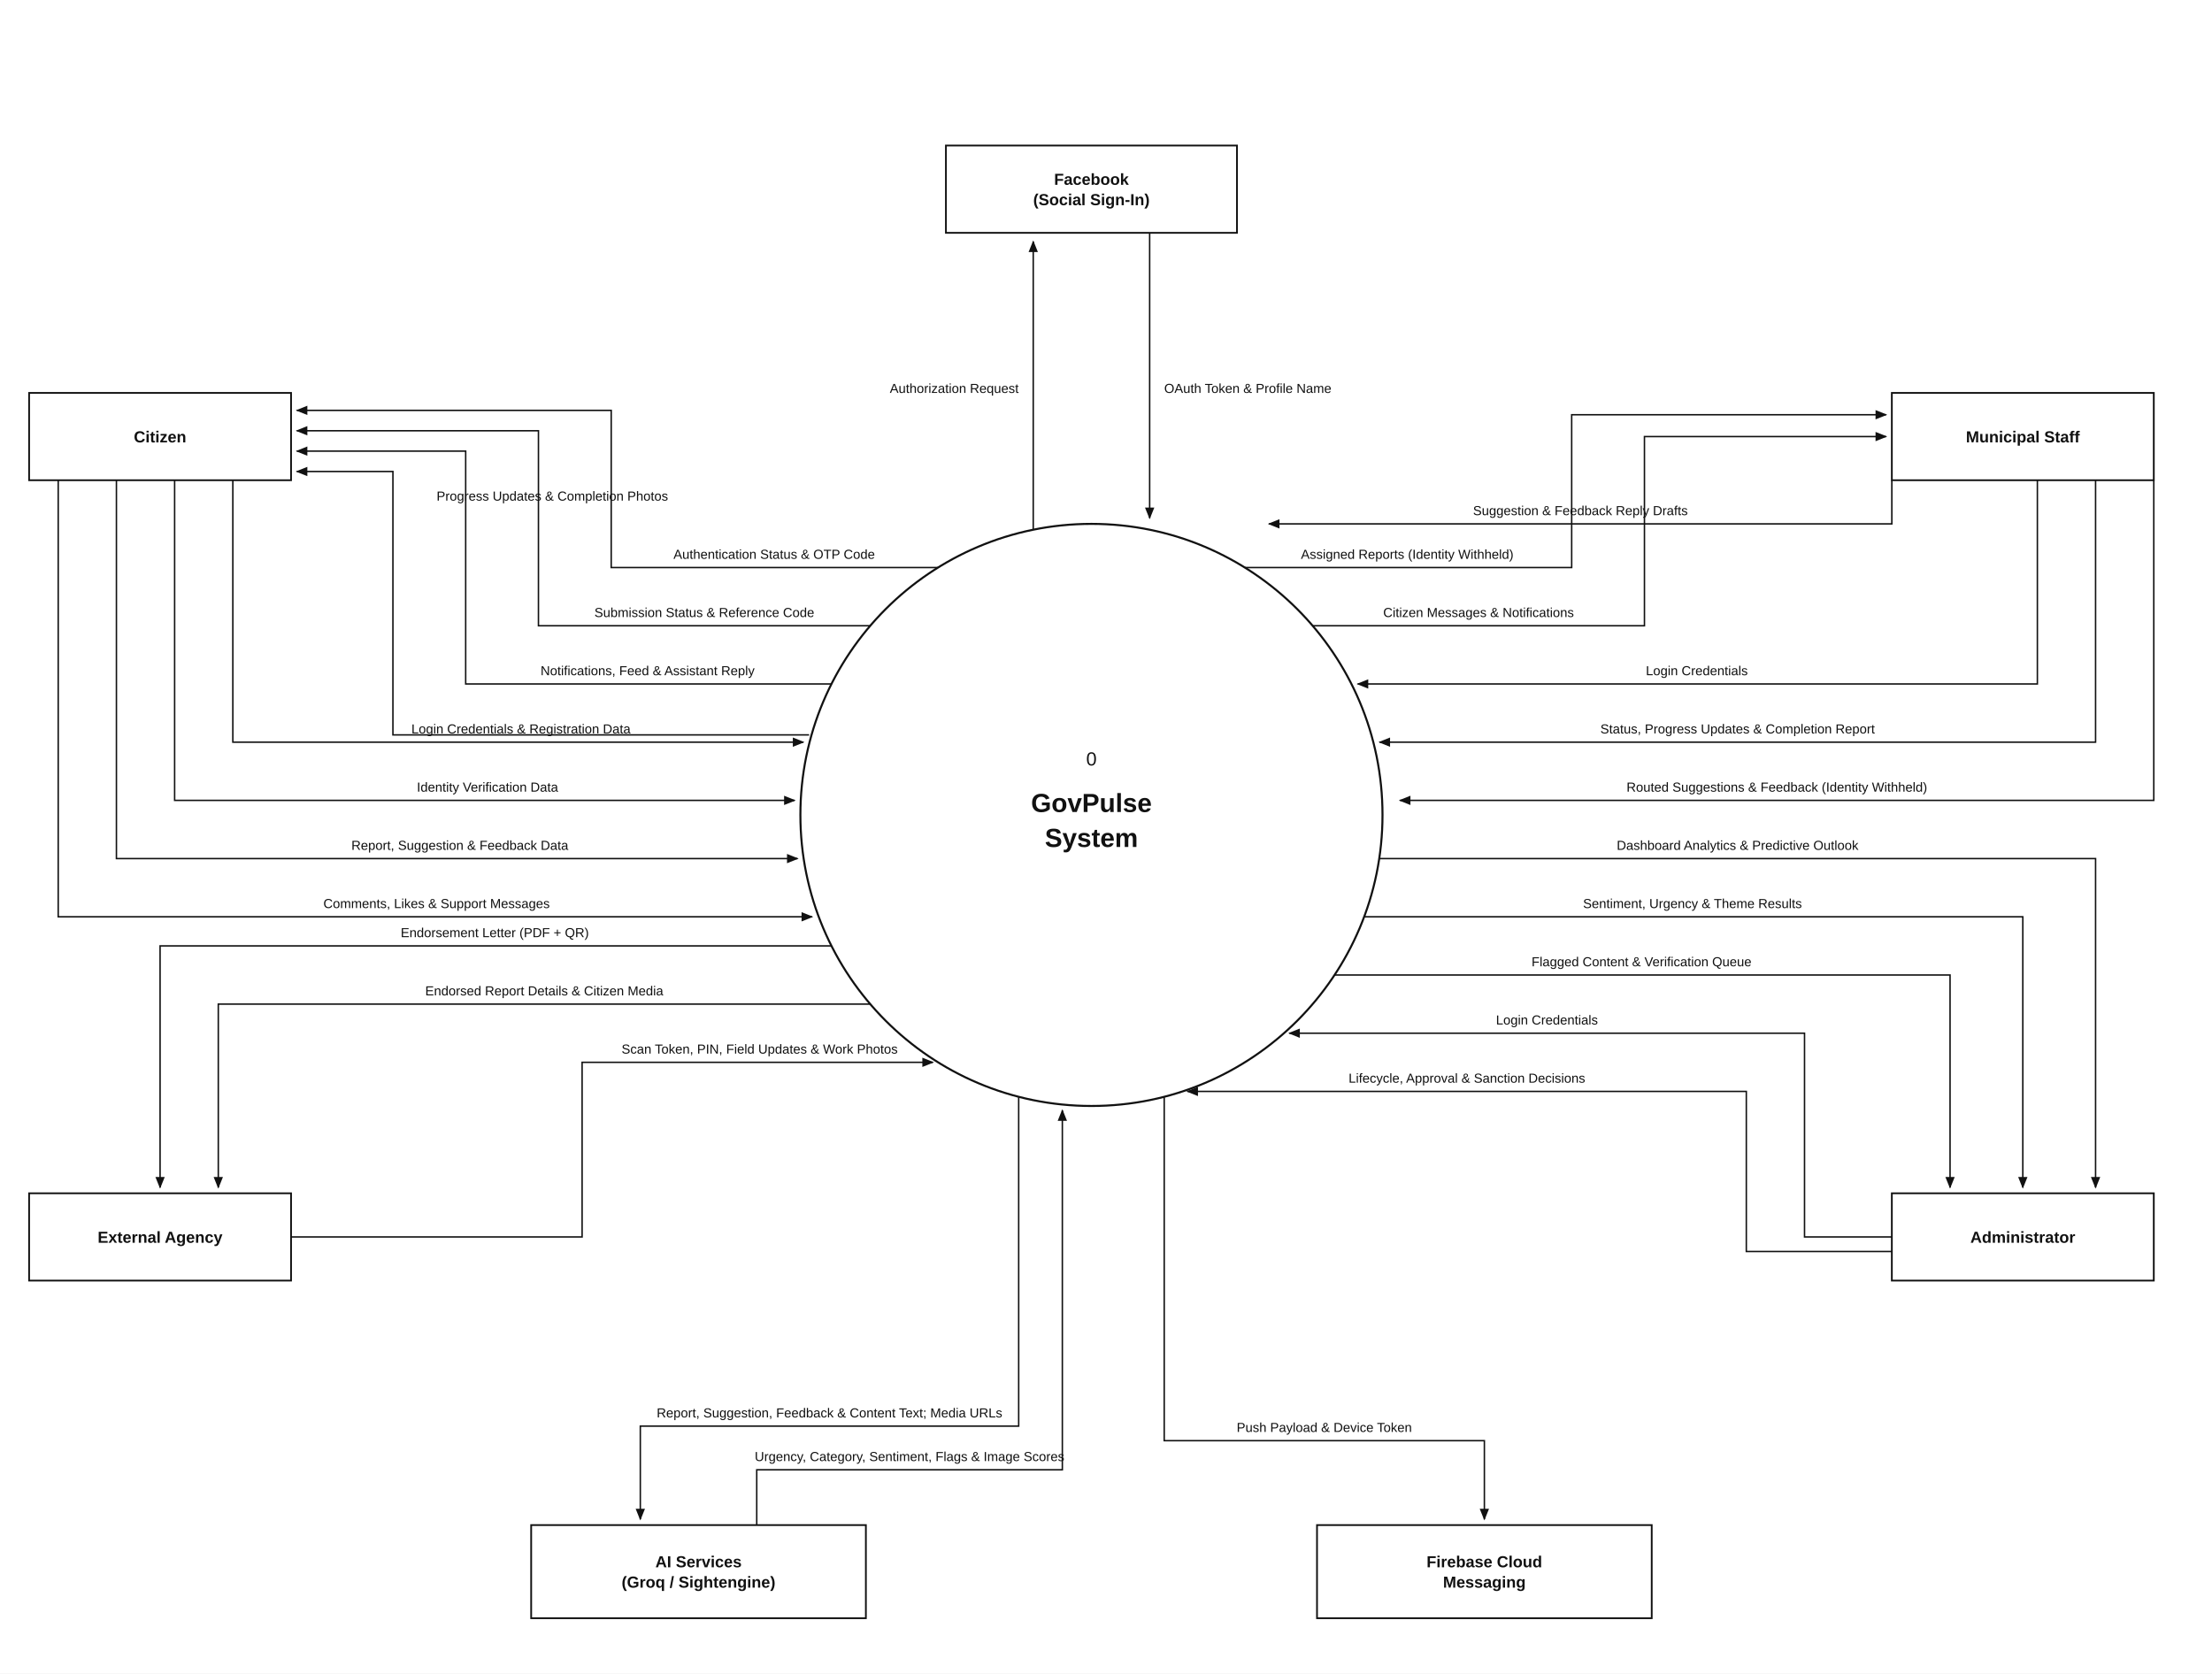
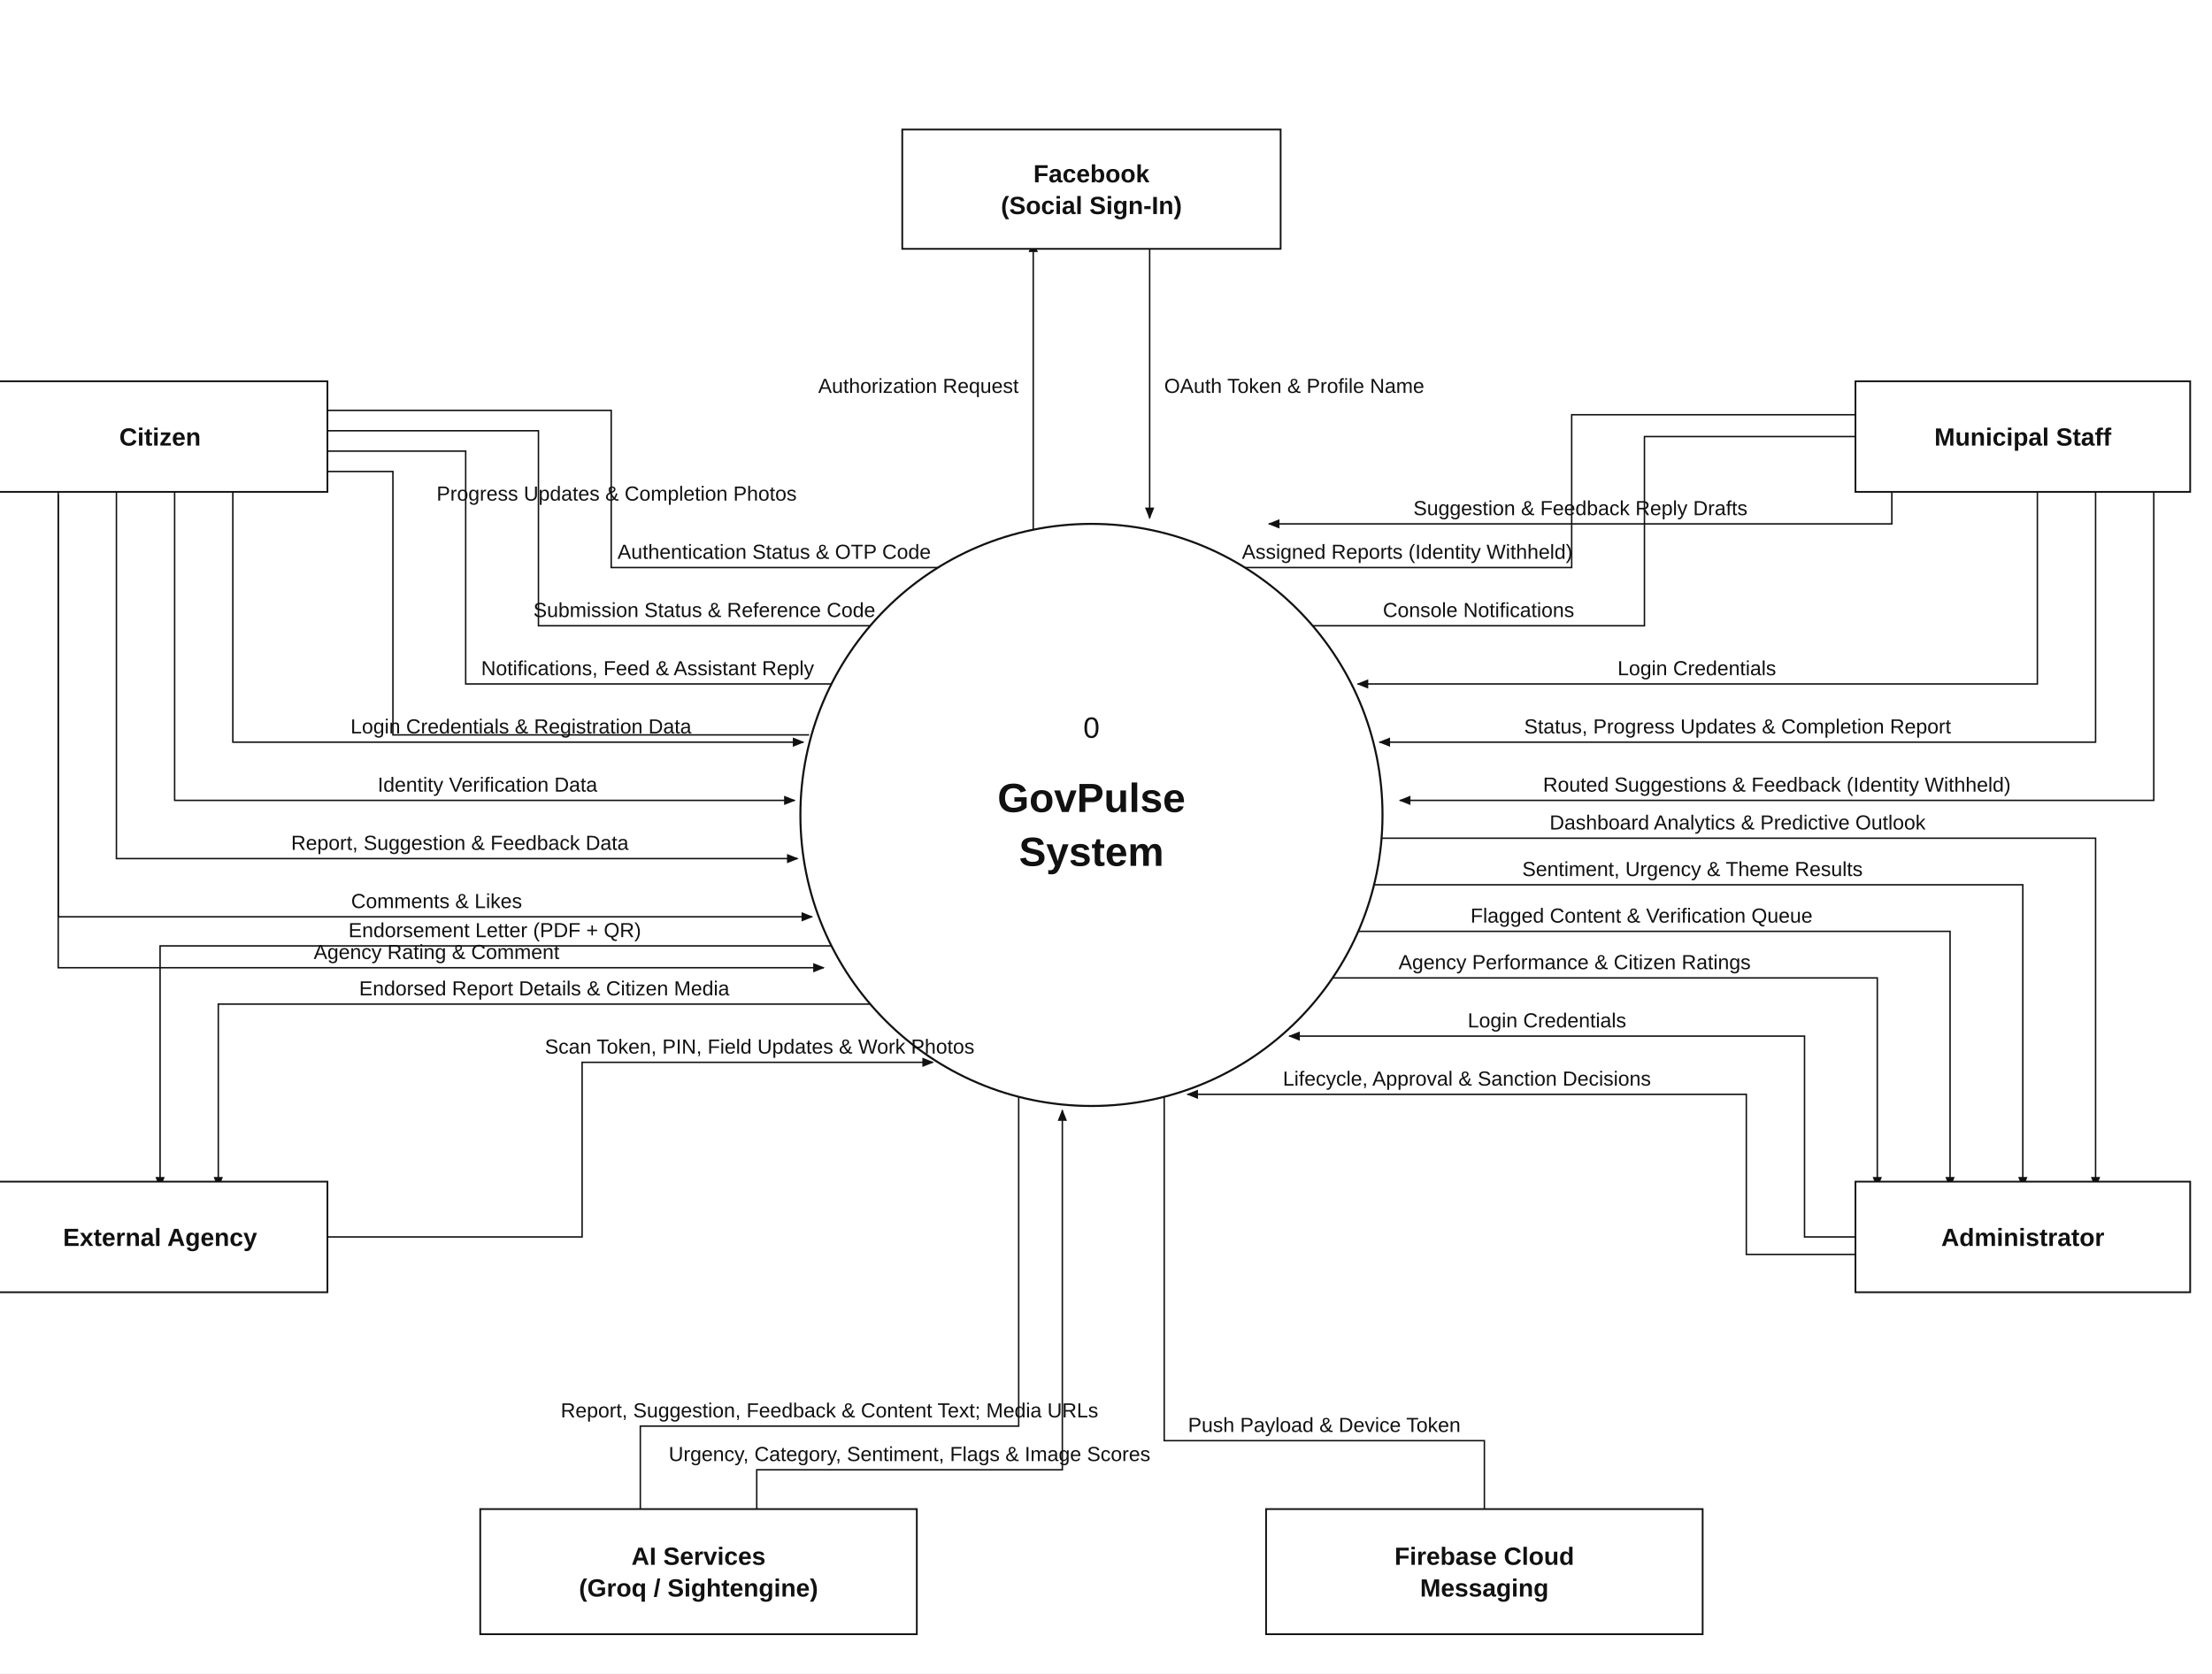
<svg xmlns="http://www.w3.org/2000/svg" viewBox="0 0 1520 1150" width="1520" height="1150">
  <rect x="0" y="0" width="1520" height="1150" fill="#ffffff" />
  <defs>
    <marker id="ca" viewBox="0 0 10 10" refX="9" refY="5" markerWidth="8" markerHeight="8" orient="auto">
      <polygon points="0,1 10,5 0,9" fill="#111" />
    </marker>
  </defs>
  <path d="M645,390 H420 V282 H204" fill="none" stroke="#111" stroke-width="1" marker-end="url(#ca)" />
  <path d="M598,430 H370 V296 H204" fill="none" stroke="#111" stroke-width="1" marker-end="url(#ca)" />
  <path d="M571,470 H320 V310 H204" fill="none" stroke="#111" stroke-width="1" marker-end="url(#ca)" />
  <path d="M556,505 H270 V324 H204" fill="none" stroke="#111" stroke-width="1" marker-end="url(#ca)" />
  <path d="M160,330 V510 H552" fill="none" stroke="#111" stroke-width="1" marker-end="url(#ca)" />
  <path d="M120,330 V550 H546" fill="none" stroke="#111" stroke-width="1" marker-end="url(#ca)" />
  <path d="M80,330 V590 H548" fill="none" stroke="#111" stroke-width="1" marker-end="url(#ca)" />
  <path d="M40,330 V630 H558" fill="none" stroke="#111" stroke-width="1" marker-end="url(#ca)" />
+   <path d="M40,340 V665 H566" fill="none" stroke="#111" stroke-width="1" marker-end="url(#ca)" />
  <path d="M571,650 H110 V816" fill="none" stroke="#111" stroke-width="1" marker-end="url(#ca)" />
  <path d="M598,690 H150 V816" fill="none" stroke="#111" stroke-width="1" marker-end="url(#ca)" />
  <path d="M200,850 H400 V730 H641" fill="none" stroke="#111" stroke-width="1" marker-end="url(#ca)" />
  <path d="M855,390 H1080 V285 H1296" fill="none" stroke="#111" stroke-width="1" marker-end="url(#ca)" />
  <path d="M902,430 H1130 V300 H1296" fill="none" stroke="#111" stroke-width="1" marker-end="url(#ca)" />
  <path d="M1400,330 V470 H933" fill="none" stroke="#111" stroke-width="1" marker-end="url(#ca)" />
  <path d="M1440,330 V510 H948" fill="none" stroke="#111" stroke-width="1" marker-end="url(#ca)" />
  <path d="M1480,330 V550 H962" fill="none" stroke="#111" stroke-width="1" marker-end="url(#ca)" />
  <path d="M1300,330 V360 H872" fill="none" stroke="#111" stroke-width="1" marker-end="url(#ca)" />
-   <path d="M948,590 H1440 V816" fill="none" stroke="#111" stroke-width="1" marker-end="url(#ca)" />
-   <path d="M937,630 H1390 V816" fill="none" stroke="#111" stroke-width="1" marker-end="url(#ca)" />
-   <path d="M917,670 H1340 V816" fill="none" stroke="#111" stroke-width="1" marker-end="url(#ca)" />
-   <path d="M1300,850 H1240 V710 H886" fill="none" stroke="#111" stroke-width="1" marker-end="url(#ca)" />
-   <path d="M1300,860 H1200 V750 H816" fill="none" stroke="#111" stroke-width="1" marker-end="url(#ca)" />
+   <path d="M948,576 H1440 V816" fill="none" stroke="#111" stroke-width="1" marker-end="url(#ca)" />
+   <path d="M937,608 H1390 V816" fill="none" stroke="#111" stroke-width="1" marker-end="url(#ca)" />
+   <path d="M917,640 H1340 V816" fill="none" stroke="#111" stroke-width="1" marker-end="url(#ca)" />
+   <path d="M899,672 H1290 V816" fill="none" stroke="#111" stroke-width="1" marker-end="url(#ca)" />
+   <path d="M1300,850 H1240 V712 H886" fill="none" stroke="#111" stroke-width="1" marker-end="url(#ca)" />
+   <path d="M1300,862 H1200 V752 H816" fill="none" stroke="#111" stroke-width="1" marker-end="url(#ca)" />
  <path d="M710,364 V166" fill="none" stroke="#111" stroke-width="1" marker-end="url(#ca)" />
  <path d="M790,160 V356" fill="none" stroke="#111" stroke-width="1" marker-end="url(#ca)" />
  <path d="M700,754 V980 H440 V1044" fill="none" stroke="#111" stroke-width="1" marker-end="url(#ca)" />
  <path d="M520,1048 V1010 H730 V763" fill="none" stroke="#111" stroke-width="1" marker-end="url(#ca)" />
  <path d="M800,754 V990 H1020 V1044" fill="none" stroke="#111" stroke-width="1" marker-end="url(#ca)" />
  <circle cx="750" cy="560" r="200" fill="#fff" stroke="#111" stroke-width="1.4" />
-   <text x="750" y="526" text-anchor="middle" font-family="Segoe UI, Calibri, Arial, sans-serif" font-size="13" fill="#111">0</text>
-   <text x="750" y="558" text-anchor="middle" font-family="Segoe UI, Calibri, Arial, sans-serif" font-size="18" font-weight="600" fill="#111">GovPulse</text>
-   <text x="750" y="582" text-anchor="middle" font-family="Segoe UI, Calibri, Arial, sans-serif" font-size="18" font-weight="600" fill="#111">System</text>
-   <rect x="20.0" y="270.0" width="180" height="60" fill="#fff" stroke="#111" stroke-width="1.2" />
-   <text x="110.0" y="304.0" text-anchor="middle" font-family="Segoe UI, Calibri, Arial, sans-serif" font-size="11" font-weight="600" fill="#111">Citizen</text>
-   <rect x="20.0" y="820.0" width="180" height="60" fill="#fff" stroke="#111" stroke-width="1.2" />
-   <text x="110.0" y="854.0" text-anchor="middle" font-family="Segoe UI, Calibri, Arial, sans-serif" font-size="11" font-weight="600" fill="#111">External Agency</text>
-   <rect x="1300.0" y="270.0" width="180" height="60" fill="#fff" stroke="#111" stroke-width="1.2" />
-   <text x="1390.0" y="304.0" text-anchor="middle" font-family="Segoe UI, Calibri, Arial, sans-serif" font-size="11" font-weight="600" fill="#111">Municipal Staff</text>
-   <rect x="1300.0" y="820.0" width="180" height="60" fill="#fff" stroke="#111" stroke-width="1.2" />
-   <text x="1390.0" y="854.0" text-anchor="middle" font-family="Segoe UI, Calibri, Arial, sans-serif" font-size="11" font-weight="600" fill="#111">Administrator</text>
-   <rect x="650.0" y="100.0" width="200" height="60" fill="#fff" stroke="#111" stroke-width="1.2" />
-   <text x="750.0" y="127.0" text-anchor="middle" font-family="Segoe UI, Calibri, Arial, sans-serif" font-size="11" font-weight="600" fill="#111">Facebook</text>
-   <text x="750.0" y="141.0" text-anchor="middle" font-family="Segoe UI, Calibri, Arial, sans-serif" font-size="11" font-weight="600" fill="#111">(Social Sign-In)</text>
-   <rect x="365.0" y="1048.0" width="230" height="64" fill="#fff" stroke="#111" stroke-width="1.2" />
-   <text x="480.0" y="1077.0" text-anchor="middle" font-family="Segoe UI, Calibri, Arial, sans-serif" font-size="11" font-weight="600" fill="#111">AI Services</text>
-   <text x="480.0" y="1091.0" text-anchor="middle" font-family="Segoe UI, Calibri, Arial, sans-serif" font-size="11" font-weight="600" fill="#111">(Groq / Sightengine)</text>
-   <rect x="905.0" y="1048.0" width="230" height="64" fill="#fff" stroke="#111" stroke-width="1.2" />
-   <text x="1020.0" y="1077.0" text-anchor="middle" font-family="Segoe UI, Calibri, Arial, sans-serif" font-size="11" font-weight="600" fill="#111">Firebase Cloud</text>
-   <text x="1020.0" y="1091.0" text-anchor="middle" font-family="Segoe UI, Calibri, Arial, sans-serif" font-size="11" font-weight="600" fill="#111">Messaging</text>
-   <text x="532.0" y="384.0" text-anchor="middle" font-family="Segoe UI, Calibri, Arial, sans-serif" font-size="9" fill="#111">Authentication Status &amp; OTP Code</text>
-   <text x="484.0" y="424.0" text-anchor="middle" font-family="Segoe UI, Calibri, Arial, sans-serif" font-size="9" fill="#111">Submission Status &amp; Reference Code</text>
-   <text x="445.0" y="464.0" text-anchor="middle" font-family="Segoe UI, Calibri, Arial, sans-serif" font-size="9" fill="#111">Notifications, Feed &amp; Assistant Reply</text>
-   <text x="300.0" y="344.0" text-anchor="start" font-family="Segoe UI, Calibri, Arial, sans-serif" font-size="9" fill="#111">Progress Updates &amp; Completion Photos</text>
-   <text x="358.0" y="504.0" text-anchor="middle" font-family="Segoe UI, Calibri, Arial, sans-serif" font-size="9" fill="#111">Login Credentials &amp; Registration Data</text>
-   <text x="335.0" y="544.0" text-anchor="middle" font-family="Segoe UI, Calibri, Arial, sans-serif" font-size="9" fill="#111">Identity Verification Data</text>
-   <text x="316.0" y="584.0" text-anchor="middle" font-family="Segoe UI, Calibri, Arial, sans-serif" font-size="9" fill="#111">Report, Suggestion &amp; Feedback Data</text>
-   <text x="300.0" y="624.0" text-anchor="middle" font-family="Segoe UI, Calibri, Arial, sans-serif" font-size="9" fill="#111">Comments, Likes &amp; Support Messages</text>
-   <text x="340.0" y="644.0" text-anchor="middle" font-family="Segoe UI, Calibri, Arial, sans-serif" font-size="9" fill="#111">Endorsement Letter (PDF + QR)</text>
-   <text x="374.0" y="684.0" text-anchor="middle" font-family="Segoe UI, Calibri, Arial, sans-serif" font-size="9" fill="#111">Endorsed Report Details &amp; Citizen Media</text>
-   <text x="522.0" y="724.0" text-anchor="middle" font-family="Segoe UI, Calibri, Arial, sans-serif" font-size="9" fill="#111">Scan Token, PIN, Field Updates &amp; Work Photos</text>
-   <text x="967.0" y="384.0" text-anchor="middle" font-family="Segoe UI, Calibri, Arial, sans-serif" font-size="9" fill="#111">Assigned Reports (Identity Withheld)</text>
-   <text x="1016.0" y="424.0" text-anchor="middle" font-family="Segoe UI, Calibri, Arial, sans-serif" font-size="9" fill="#111">Citizen Messages &amp; Notifications</text>
-   <text x="1166.0" y="464.0" text-anchor="middle" font-family="Segoe UI, Calibri, Arial, sans-serif" font-size="9" fill="#111">Login Credentials</text>
-   <text x="1194.0" y="504.0" text-anchor="middle" font-family="Segoe UI, Calibri, Arial, sans-serif" font-size="9" fill="#111">Status, Progress Updates &amp; Completion Report</text>
-   <text x="1221.0" y="544.0" text-anchor="middle" font-family="Segoe UI, Calibri, Arial, sans-serif" font-size="9" fill="#111">Routed Suggestions &amp; Feedback (Identity Withheld)</text>
-   <text x="1086.0" y="354.0" text-anchor="middle" font-family="Segoe UI, Calibri, Arial, sans-serif" font-size="9" fill="#111">Suggestion &amp; Feedback Reply Drafts</text>
-   <text x="1194.0" y="584.0" text-anchor="middle" font-family="Segoe UI, Calibri, Arial, sans-serif" font-size="9" fill="#111">Dashboard Analytics &amp; Predictive Outlook</text>
-   <text x="1163.0" y="624.0" text-anchor="middle" font-family="Segoe UI, Calibri, Arial, sans-serif" font-size="9" fill="#111">Sentiment, Urgency &amp; Theme Results</text>
-   <text x="1128.0" y="664.0" text-anchor="middle" font-family="Segoe UI, Calibri, Arial, sans-serif" font-size="9" fill="#111">Flagged Content &amp; Verification Queue</text>
-   <text x="1063.0" y="704.0" text-anchor="middle" font-family="Segoe UI, Calibri, Arial, sans-serif" font-size="9" fill="#111">Login Credentials</text>
-   <text x="1008.0" y="744.0" text-anchor="middle" font-family="Segoe UI, Calibri, Arial, sans-serif" font-size="9" fill="#111">Lifecycle, Approval &amp; Sanction Decisions</text>
-   <text x="700.0" y="270.0" text-anchor="end" font-family="Segoe UI, Calibri, Arial, sans-serif" font-size="9" fill="#111">Authorization Request</text>
-   <text x="800.0" y="270.0" text-anchor="start" font-family="Segoe UI, Calibri, Arial, sans-serif" font-size="9" fill="#111">OAuth Token &amp; Profile Name</text>
-   <text x="570.0" y="974.0" text-anchor="middle" font-family="Segoe UI, Calibri, Arial, sans-serif" font-size="9" fill="#111">Report, Suggestion, Feedback &amp; Content Text; Media URLs</text>
-   <text x="625.0" y="1004.0" text-anchor="middle" font-family="Segoe UI, Calibri, Arial, sans-serif" font-size="9" fill="#111">Urgency, Category, Sentiment, Flags &amp; Image Scores</text>
-   <text x="910.0" y="984.0" text-anchor="middle" font-family="Segoe UI, Calibri, Arial, sans-serif" font-size="9" fill="#111">Push Payload &amp; Device Token</text>
+   <text x="750" y="507" text-anchor="middle" font-family="Segoe UI, Calibri, Arial, sans-serif" font-size="20.2" fill="#111">0</text>
+   <text x="750" y="558" text-anchor="middle" font-family="Segoe UI, Calibri, Arial, sans-serif" font-size="28.0" font-weight="600" fill="#111">GovPulse</text>
+   <text x="750" y="595" text-anchor="middle" font-family="Segoe UI, Calibri, Arial, sans-serif" font-size="28.0" font-weight="600" fill="#111">System</text>
+   <rect x="-5.0" y="262.0" width="230" height="76" fill="#fff" stroke="#111" stroke-width="1.2" />
+   <text x="110.0" y="306.2" text-anchor="middle" font-family="Segoe UI, Calibri, Arial, sans-serif" font-size="17.1" font-weight="600" fill="#111">Citizen</text>
+   <rect x="-5.0" y="812.0" width="230" height="76" fill="#fff" stroke="#111" stroke-width="1.2" />
+   <text x="110.0" y="856.2" text-anchor="middle" font-family="Segoe UI, Calibri, Arial, sans-serif" font-size="17.1" font-weight="600" fill="#111">External Agency</text>
+   <rect x="1275.0" y="262.0" width="230" height="76" fill="#fff" stroke="#111" stroke-width="1.2" />
+   <text x="1390.0" y="306.2" text-anchor="middle" font-family="Segoe UI, Calibri, Arial, sans-serif" font-size="17.1" font-weight="600" fill="#111">Municipal Staff</text>
+   <rect x="1275.0" y="812.0" width="230" height="76" fill="#fff" stroke="#111" stroke-width="1.2" />
+   <text x="1390.0" y="856.2" text-anchor="middle" font-family="Segoe UI, Calibri, Arial, sans-serif" font-size="17.1" font-weight="600" fill="#111">Administrator</text>
+   <rect x="620.0" y="89.0" width="260" height="82" fill="#fff" stroke="#111" stroke-width="1.2" />
+   <text x="750.0" y="125.3" text-anchor="middle" font-family="Segoe UI, Calibri, Arial, sans-serif" font-size="17.1" font-weight="600" fill="#111">Facebook</text>
+   <text x="750.0" y="147.1" text-anchor="middle" font-family="Segoe UI, Calibri, Arial, sans-serif" font-size="17.1" font-weight="600" fill="#111">(Social Sign-In)</text>
+   <rect x="330.0" y="1037.0" width="300" height="86" fill="#fff" stroke="#111" stroke-width="1.2" />
+   <text x="480.0" y="1075.3" text-anchor="middle" font-family="Segoe UI, Calibri, Arial, sans-serif" font-size="17.1" font-weight="600" fill="#111">AI Services</text>
+   <text x="480.0" y="1097.1" text-anchor="middle" font-family="Segoe UI, Calibri, Arial, sans-serif" font-size="17.1" font-weight="600" fill="#111">(Groq / Sightengine)</text>
+   <rect x="870.0" y="1037.0" width="300" height="86" fill="#fff" stroke="#111" stroke-width="1.2" />
+   <text x="1020.0" y="1075.3" text-anchor="middle" font-family="Segoe UI, Calibri, Arial, sans-serif" font-size="17.1" font-weight="600" fill="#111">Firebase Cloud</text>
+   <text x="1020.0" y="1097.1" text-anchor="middle" font-family="Segoe UI, Calibri, Arial, sans-serif" font-size="17.1" font-weight="600" fill="#111">Messaging</text>
+   <text x="532.0" y="384.0" text-anchor="middle" font-family="Segoe UI, Calibri, Arial, sans-serif" font-size="14.0" fill="#111">Authentication Status &amp; OTP Code</text>
+   <text x="484.0" y="424.0" text-anchor="middle" font-family="Segoe UI, Calibri, Arial, sans-serif" font-size="14.0" fill="#111">Submission Status &amp; Reference Code</text>
+   <text x="445.0" y="464.0" text-anchor="middle" font-family="Segoe UI, Calibri, Arial, sans-serif" font-size="14.0" fill="#111">Notifications, Feed &amp; Assistant Reply</text>
+   <text x="300.0" y="344.0" text-anchor="start" font-family="Segoe UI, Calibri, Arial, sans-serif" font-size="14.0" fill="#111">Progress Updates &amp; Completion Photos</text>
+   <text x="358.0" y="504.0" text-anchor="middle" font-family="Segoe UI, Calibri, Arial, sans-serif" font-size="14.0" fill="#111">Login Credentials &amp; Registration Data</text>
+   <text x="335.0" y="544.0" text-anchor="middle" font-family="Segoe UI, Calibri, Arial, sans-serif" font-size="14.0" fill="#111">Identity Verification Data</text>
+   <text x="316.0" y="584.0" text-anchor="middle" font-family="Segoe UI, Calibri, Arial, sans-serif" font-size="14.0" fill="#111">Report, Suggestion &amp; Feedback Data</text>
+   <text x="300.0" y="624.0" text-anchor="middle" font-family="Segoe UI, Calibri, Arial, sans-serif" font-size="14.0" fill="#111">Comments &amp; Likes</text>
+   <text x="300.0" y="659.0" text-anchor="middle" font-family="Segoe UI, Calibri, Arial, sans-serif" font-size="14.0" fill="#111">Agency Rating &amp; Comment</text>
+   <text x="340.0" y="644.0" text-anchor="middle" font-family="Segoe UI, Calibri, Arial, sans-serif" font-size="14.0" fill="#111">Endorsement Letter (PDF + QR)</text>
+   <text x="374.0" y="684.0" text-anchor="middle" font-family="Segoe UI, Calibri, Arial, sans-serif" font-size="14.0" fill="#111">Endorsed Report Details &amp; Citizen Media</text>
+   <text x="522.0" y="724.0" text-anchor="middle" font-family="Segoe UI, Calibri, Arial, sans-serif" font-size="14.0" fill="#111">Scan Token, PIN, Field Updates &amp; Work Photos</text>
+   <text x="967.0" y="384.0" text-anchor="middle" font-family="Segoe UI, Calibri, Arial, sans-serif" font-size="14.0" fill="#111">Assigned Reports (Identity Withheld)</text>
+   <text x="1016.0" y="424.0" text-anchor="middle" font-family="Segoe UI, Calibri, Arial, sans-serif" font-size="14.0" fill="#111">Console Notifications</text>
+   <text x="1166.0" y="464.0" text-anchor="middle" font-family="Segoe UI, Calibri, Arial, sans-serif" font-size="14.0" fill="#111">Login Credentials</text>
+   <text x="1194.0" y="504.0" text-anchor="middle" font-family="Segoe UI, Calibri, Arial, sans-serif" font-size="14.0" fill="#111">Status, Progress Updates &amp; Completion Report</text>
+   <text x="1221.0" y="544.0" text-anchor="middle" font-family="Segoe UI, Calibri, Arial, sans-serif" font-size="14.0" fill="#111">Routed Suggestions &amp; Feedback (Identity Withheld)</text>
+   <text x="1086.0" y="354.0" text-anchor="middle" font-family="Segoe UI, Calibri, Arial, sans-serif" font-size="14.0" fill="#111">Suggestion &amp; Feedback Reply Drafts</text>
+   <text x="1194.0" y="570.0" text-anchor="middle" font-family="Segoe UI, Calibri, Arial, sans-serif" font-size="14.0" fill="#111">Dashboard Analytics &amp; Predictive Outlook</text>
+   <text x="1163.0" y="602.0" text-anchor="middle" font-family="Segoe UI, Calibri, Arial, sans-serif" font-size="14.0" fill="#111">Sentiment, Urgency &amp; Theme Results</text>
+   <text x="1128.0" y="634.0" text-anchor="middle" font-family="Segoe UI, Calibri, Arial, sans-serif" font-size="14.0" fill="#111">Flagged Content &amp; Verification Queue</text>
+   <text x="1082.0" y="666.0" text-anchor="middle" font-family="Segoe UI, Calibri, Arial, sans-serif" font-size="14.0" fill="#111">Agency Performance &amp; Citizen Ratings</text>
+   <text x="1063.0" y="706.0" text-anchor="middle" font-family="Segoe UI, Calibri, Arial, sans-serif" font-size="14.0" fill="#111">Login Credentials</text>
+   <text x="1008.0" y="746.0" text-anchor="middle" font-family="Segoe UI, Calibri, Arial, sans-serif" font-size="14.0" fill="#111">Lifecycle, Approval &amp; Sanction Decisions</text>
+   <text x="700.0" y="270.0" text-anchor="end" font-family="Segoe UI, Calibri, Arial, sans-serif" font-size="14.0" fill="#111">Authorization Request</text>
+   <text x="800.0" y="270.0" text-anchor="start" font-family="Segoe UI, Calibri, Arial, sans-serif" font-size="14.0" fill="#111">OAuth Token &amp; Profile Name</text>
+   <text x="570.0" y="974.0" text-anchor="middle" font-family="Segoe UI, Calibri, Arial, sans-serif" font-size="14.0" fill="#111">Report, Suggestion, Feedback &amp; Content Text; Media URLs</text>
+   <text x="625.0" y="1004.0" text-anchor="middle" font-family="Segoe UI, Calibri, Arial, sans-serif" font-size="14.0" fill="#111">Urgency, Category, Sentiment, Flags &amp; Image Scores</text>
+   <text x="910.0" y="984.0" text-anchor="middle" font-family="Segoe UI, Calibri, Arial, sans-serif" font-size="14.0" fill="#111">Push Payload &amp; Device Token</text>
</svg>
